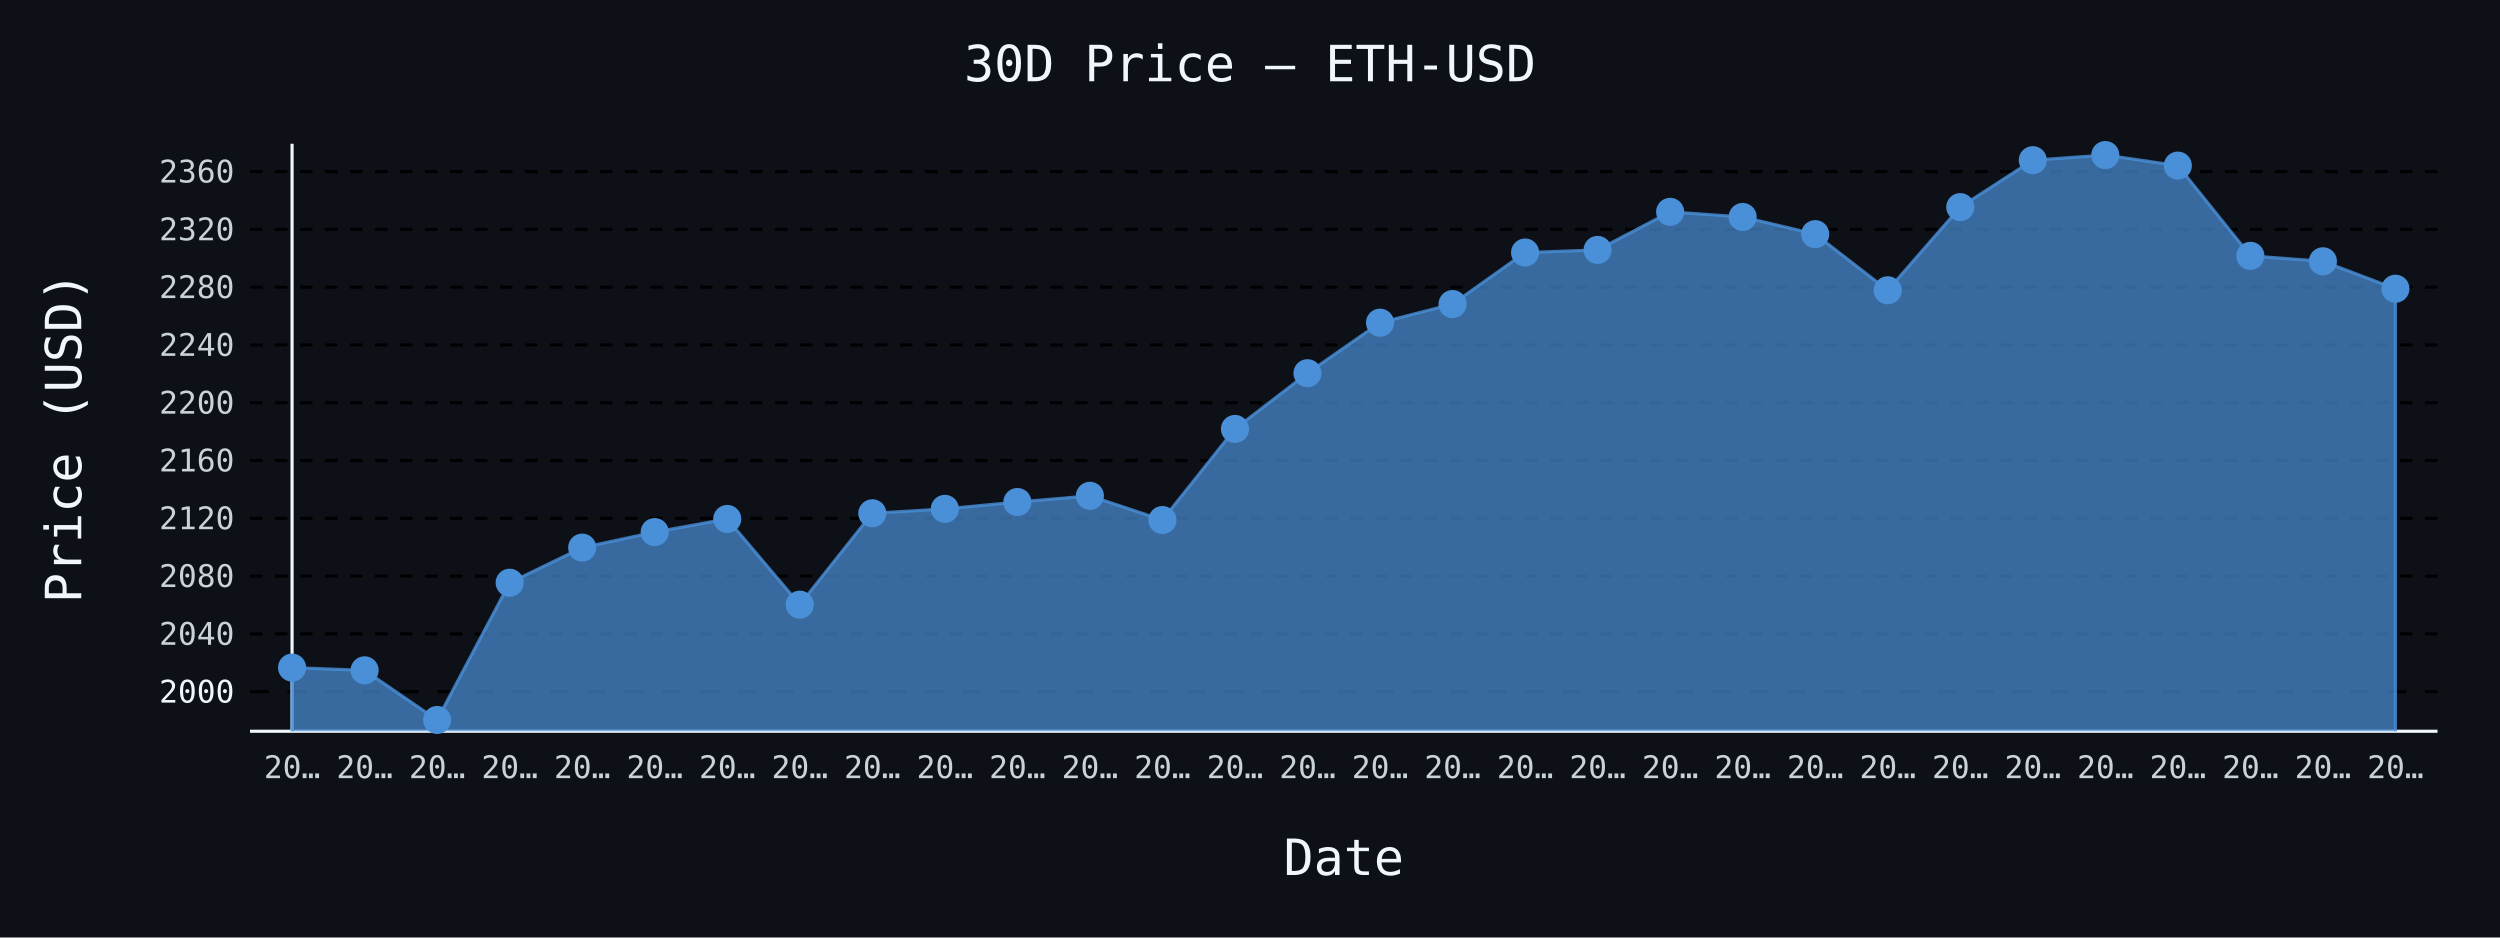
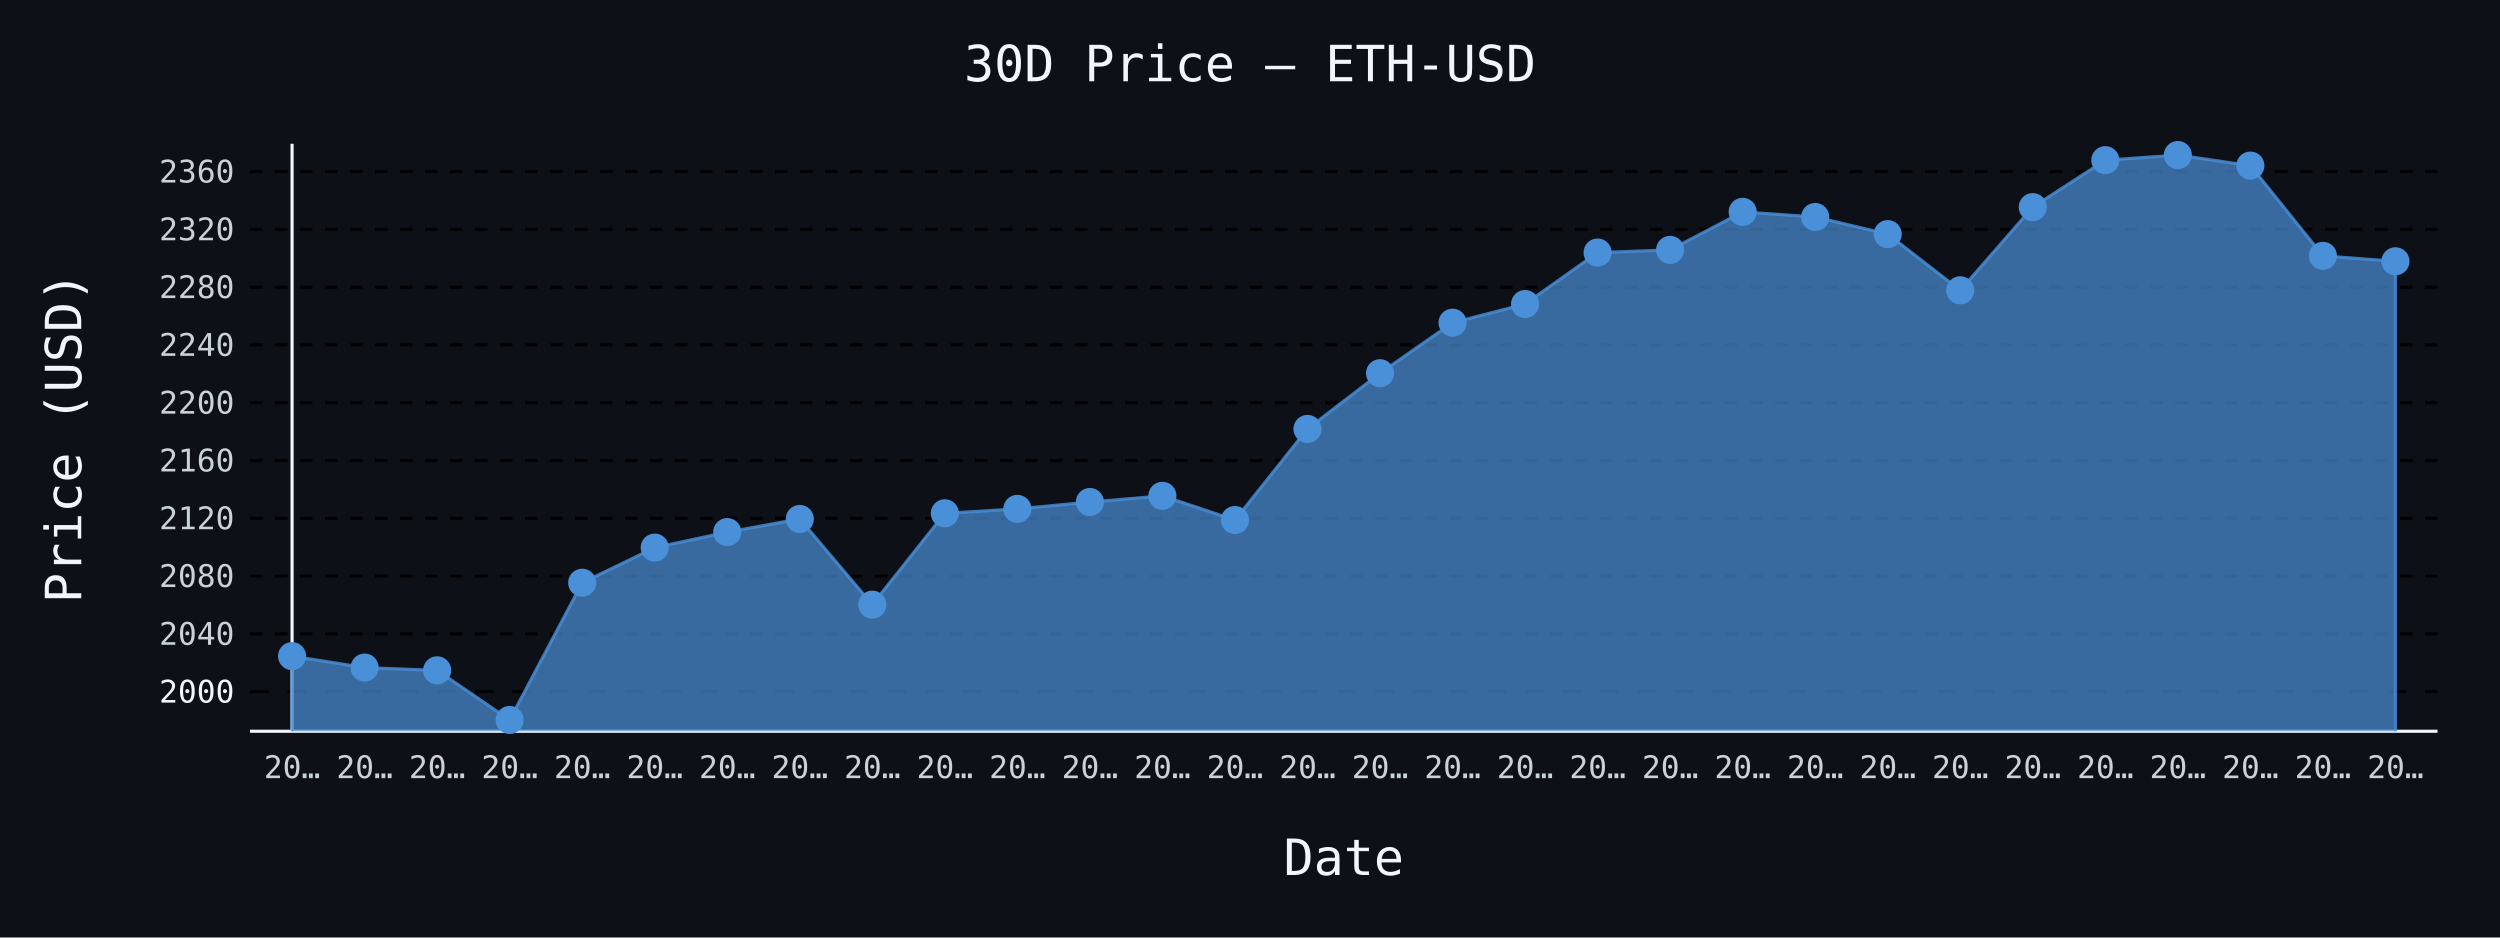
- <svg xmlns="http://www.w3.org/2000/svg" id="chart-52a99f72-95f3-4c12-9949-8b3b42e2f262" class="pygal-chart" viewBox="0 0 800 300">
+ <svg xmlns="http://www.w3.org/2000/svg" id="chart-0b6dfa36-ecef-4c2a-91ae-d2d2eb014723" class="pygal-chart" viewBox="0 0 800 300">
  <defs>
-     <style type="text/css">#chart-52a99f72-95f3-4c12-9949-8b3b42e2f262{-webkit-user-select:none;-webkit-font-smoothing:antialiased;font-family:monospace}#chart-52a99f72-95f3-4c12-9949-8b3b42e2f262 .title{font-family:monospace;font-size:16px}#chart-52a99f72-95f3-4c12-9949-8b3b42e2f262 .legends .legend text{font-family:monospace;font-size:14px}#chart-52a99f72-95f3-4c12-9949-8b3b42e2f262 .axis text{font-family:monospace;font-size:10px}#chart-52a99f72-95f3-4c12-9949-8b3b42e2f262 .axis text.major{font-family:monospace;font-size:10px}#chart-52a99f72-95f3-4c12-9949-8b3b42e2f262 .text-overlay text.value{font-family:monospace;font-size:16px}#chart-52a99f72-95f3-4c12-9949-8b3b42e2f262 .text-overlay text.label{font-family:monospace;font-size:10px}#chart-52a99f72-95f3-4c12-9949-8b3b42e2f262 .tooltip{font-family:monospace;font-size:14px}#chart-52a99f72-95f3-4c12-9949-8b3b42e2f262 text.no_data{font-family:monospace;font-size:64px}
- #chart-52a99f72-95f3-4c12-9949-8b3b42e2f262{background-color:#0d1117}#chart-52a99f72-95f3-4c12-9949-8b3b42e2f262 path,#chart-52a99f72-95f3-4c12-9949-8b3b42e2f262 line,#chart-52a99f72-95f3-4c12-9949-8b3b42e2f262 rect,#chart-52a99f72-95f3-4c12-9949-8b3b42e2f262 circle{-webkit-transition:150ms;-moz-transition:150ms;transition:150ms}#chart-52a99f72-95f3-4c12-9949-8b3b42e2f262 .graph &gt; .background{fill:#0d1117}#chart-52a99f72-95f3-4c12-9949-8b3b42e2f262 .plot &gt; .background{fill:#0d1117}#chart-52a99f72-95f3-4c12-9949-8b3b42e2f262 .graph{fill:#c9d1d9}#chart-52a99f72-95f3-4c12-9949-8b3b42e2f262 text.no_data{fill:#f0f6fc}#chart-52a99f72-95f3-4c12-9949-8b3b42e2f262 .title{fill:#f0f6fc}#chart-52a99f72-95f3-4c12-9949-8b3b42e2f262 .legends .legend text{fill:#c9d1d9}#chart-52a99f72-95f3-4c12-9949-8b3b42e2f262 .legends .legend:hover text{fill:#f0f6fc}#chart-52a99f72-95f3-4c12-9949-8b3b42e2f262 .axis .line{stroke:#f0f6fc}#chart-52a99f72-95f3-4c12-9949-8b3b42e2f262 .axis .guide.line{stroke:#8b949e}#chart-52a99f72-95f3-4c12-9949-8b3b42e2f262 .axis .major.line{stroke:#c9d1d9}#chart-52a99f72-95f3-4c12-9949-8b3b42e2f262 .axis text.major{fill:#f0f6fc}#chart-52a99f72-95f3-4c12-9949-8b3b42e2f262 .axis.y .guides:hover .guide.line,#chart-52a99f72-95f3-4c12-9949-8b3b42e2f262 .line-graph .axis.x .guides:hover .guide.line,#chart-52a99f72-95f3-4c12-9949-8b3b42e2f262 .stackedline-graph .axis.x .guides:hover .guide.line,#chart-52a99f72-95f3-4c12-9949-8b3b42e2f262 .xy-graph .axis.x .guides:hover .guide.line{stroke:#f0f6fc}#chart-52a99f72-95f3-4c12-9949-8b3b42e2f262 .axis .guides:hover text{fill:#f0f6fc}#chart-52a99f72-95f3-4c12-9949-8b3b42e2f262 .reactive{fill-opacity:.7;stroke-opacity:.8;stroke-width:1}#chart-52a99f72-95f3-4c12-9949-8b3b42e2f262 .ci{stroke:#c9d1d9}#chart-52a99f72-95f3-4c12-9949-8b3b42e2f262 .reactive.active,#chart-52a99f72-95f3-4c12-9949-8b3b42e2f262 .active .reactive{fill-opacity:.8;stroke-opacity:.9;stroke-width:4}#chart-52a99f72-95f3-4c12-9949-8b3b42e2f262 .ci .reactive.active{stroke-width:1.5}#chart-52a99f72-95f3-4c12-9949-8b3b42e2f262 .series text{fill:#f0f6fc}#chart-52a99f72-95f3-4c12-9949-8b3b42e2f262 .tooltip rect{fill:#0d1117;stroke:#f0f6fc;-webkit-transition:opacity 150ms;-moz-transition:opacity 150ms;transition:opacity 150ms}#chart-52a99f72-95f3-4c12-9949-8b3b42e2f262 .tooltip .label{fill:#c9d1d9}#chart-52a99f72-95f3-4c12-9949-8b3b42e2f262 .tooltip .label{fill:#c9d1d9}#chart-52a99f72-95f3-4c12-9949-8b3b42e2f262 .tooltip .legend{font-size:.8em;fill:#8b949e}#chart-52a99f72-95f3-4c12-9949-8b3b42e2f262 .tooltip .x_label{font-size:.6em;fill:#f0f6fc}#chart-52a99f72-95f3-4c12-9949-8b3b42e2f262 .tooltip .xlink{font-size:.5em;text-decoration:underline}#chart-52a99f72-95f3-4c12-9949-8b3b42e2f262 .tooltip .value{font-size:1.5em}#chart-52a99f72-95f3-4c12-9949-8b3b42e2f262 .bound{font-size:.5em}#chart-52a99f72-95f3-4c12-9949-8b3b42e2f262 .max-value{font-size:.75em;fill:#8b949e}#chart-52a99f72-95f3-4c12-9949-8b3b42e2f262 .map-element{fill:#0d1117;stroke:#8b949e !important}#chart-52a99f72-95f3-4c12-9949-8b3b42e2f262 .map-element .reactive{fill-opacity:inherit;stroke-opacity:inherit}#chart-52a99f72-95f3-4c12-9949-8b3b42e2f262 .color-0,#chart-52a99f72-95f3-4c12-9949-8b3b42e2f262 .color-0 a:visited{stroke:#4a90d9;fill:#4a90d9}#chart-52a99f72-95f3-4c12-9949-8b3b42e2f262 .text-overlay .color-0 text{fill:black}
- #chart-52a99f72-95f3-4c12-9949-8b3b42e2f262 text.no_data{text-anchor:middle}#chart-52a99f72-95f3-4c12-9949-8b3b42e2f262 .guide.line{fill:none}#chart-52a99f72-95f3-4c12-9949-8b3b42e2f262 .centered{text-anchor:middle}#chart-52a99f72-95f3-4c12-9949-8b3b42e2f262 .title{text-anchor:middle}#chart-52a99f72-95f3-4c12-9949-8b3b42e2f262 .legends .legend text{fill-opacity:1}#chart-52a99f72-95f3-4c12-9949-8b3b42e2f262 .axis.x text{text-anchor:middle}#chart-52a99f72-95f3-4c12-9949-8b3b42e2f262 .axis.x:not(.web) text[transform]{text-anchor:start}#chart-52a99f72-95f3-4c12-9949-8b3b42e2f262 .axis.x:not(.web) text[transform].backwards{text-anchor:end}#chart-52a99f72-95f3-4c12-9949-8b3b42e2f262 .axis.y text{text-anchor:end}#chart-52a99f72-95f3-4c12-9949-8b3b42e2f262 .axis.y text[transform].backwards{text-anchor:start}#chart-52a99f72-95f3-4c12-9949-8b3b42e2f262 .axis.y2 text{text-anchor:start}#chart-52a99f72-95f3-4c12-9949-8b3b42e2f262 .axis.y2 text[transform].backwards{text-anchor:end}#chart-52a99f72-95f3-4c12-9949-8b3b42e2f262 .axis .guide.line{stroke-dasharray:4,4;stroke:black}#chart-52a99f72-95f3-4c12-9949-8b3b42e2f262 .axis .major.guide.line{stroke-dasharray:6,6;stroke:black}#chart-52a99f72-95f3-4c12-9949-8b3b42e2f262 .horizontal .axis.y .guide.line,#chart-52a99f72-95f3-4c12-9949-8b3b42e2f262 .horizontal .axis.y2 .guide.line,#chart-52a99f72-95f3-4c12-9949-8b3b42e2f262 .vertical .axis.x .guide.line{opacity:0}#chart-52a99f72-95f3-4c12-9949-8b3b42e2f262 .horizontal .axis.always_show .guide.line,#chart-52a99f72-95f3-4c12-9949-8b3b42e2f262 .vertical .axis.always_show .guide.line{opacity:1 !important}#chart-52a99f72-95f3-4c12-9949-8b3b42e2f262 .axis.y .guides:hover .guide.line,#chart-52a99f72-95f3-4c12-9949-8b3b42e2f262 .axis.y2 .guides:hover .guide.line,#chart-52a99f72-95f3-4c12-9949-8b3b42e2f262 .axis.x .guides:hover .guide.line{opacity:1}#chart-52a99f72-95f3-4c12-9949-8b3b42e2f262 .axis .guides:hover text{opacity:1}#chart-52a99f72-95f3-4c12-9949-8b3b42e2f262 .nofill{fill:none}#chart-52a99f72-95f3-4c12-9949-8b3b42e2f262 .subtle-fill{fill-opacity:.2}#chart-52a99f72-95f3-4c12-9949-8b3b42e2f262 .dot{stroke-width:1px;fill-opacity:1;stroke-opacity:1}#chart-52a99f72-95f3-4c12-9949-8b3b42e2f262 .dot.active{stroke-width:5px}#chart-52a99f72-95f3-4c12-9949-8b3b42e2f262 .dot.negative{fill:transparent}#chart-52a99f72-95f3-4c12-9949-8b3b42e2f262 text,#chart-52a99f72-95f3-4c12-9949-8b3b42e2f262 tspan{stroke:none !important}#chart-52a99f72-95f3-4c12-9949-8b3b42e2f262 .series text.active{opacity:1}#chart-52a99f72-95f3-4c12-9949-8b3b42e2f262 .tooltip rect{fill-opacity:.95;stroke-width:.5}#chart-52a99f72-95f3-4c12-9949-8b3b42e2f262 .tooltip text{fill-opacity:1}#chart-52a99f72-95f3-4c12-9949-8b3b42e2f262 .showable{visibility:hidden}#chart-52a99f72-95f3-4c12-9949-8b3b42e2f262 .showable.shown{visibility:visible}#chart-52a99f72-95f3-4c12-9949-8b3b42e2f262 .gauge-background{fill:rgba(229,229,229,1);stroke:none}#chart-52a99f72-95f3-4c12-9949-8b3b42e2f262 .bg-lines{stroke:#0d1117;stroke-width:2px}</style>
+     <style type="text/css">#chart-0b6dfa36-ecef-4c2a-91ae-d2d2eb014723{-webkit-user-select:none;-webkit-font-smoothing:antialiased;font-family:monospace}#chart-0b6dfa36-ecef-4c2a-91ae-d2d2eb014723 .title{font-family:monospace;font-size:16px}#chart-0b6dfa36-ecef-4c2a-91ae-d2d2eb014723 .legends .legend text{font-family:monospace;font-size:14px}#chart-0b6dfa36-ecef-4c2a-91ae-d2d2eb014723 .axis text{font-family:monospace;font-size:10px}#chart-0b6dfa36-ecef-4c2a-91ae-d2d2eb014723 .axis text.major{font-family:monospace;font-size:10px}#chart-0b6dfa36-ecef-4c2a-91ae-d2d2eb014723 .text-overlay text.value{font-family:monospace;font-size:16px}#chart-0b6dfa36-ecef-4c2a-91ae-d2d2eb014723 .text-overlay text.label{font-family:monospace;font-size:10px}#chart-0b6dfa36-ecef-4c2a-91ae-d2d2eb014723 .tooltip{font-family:monospace;font-size:14px}#chart-0b6dfa36-ecef-4c2a-91ae-d2d2eb014723 text.no_data{font-family:monospace;font-size:64px}
+ #chart-0b6dfa36-ecef-4c2a-91ae-d2d2eb014723{background-color:#0d1117}#chart-0b6dfa36-ecef-4c2a-91ae-d2d2eb014723 path,#chart-0b6dfa36-ecef-4c2a-91ae-d2d2eb014723 line,#chart-0b6dfa36-ecef-4c2a-91ae-d2d2eb014723 rect,#chart-0b6dfa36-ecef-4c2a-91ae-d2d2eb014723 circle{-webkit-transition:150ms;-moz-transition:150ms;transition:150ms}#chart-0b6dfa36-ecef-4c2a-91ae-d2d2eb014723 .graph &gt; .background{fill:#0d1117}#chart-0b6dfa36-ecef-4c2a-91ae-d2d2eb014723 .plot &gt; .background{fill:#0d1117}#chart-0b6dfa36-ecef-4c2a-91ae-d2d2eb014723 .graph{fill:#c9d1d9}#chart-0b6dfa36-ecef-4c2a-91ae-d2d2eb014723 text.no_data{fill:#f0f6fc}#chart-0b6dfa36-ecef-4c2a-91ae-d2d2eb014723 .title{fill:#f0f6fc}#chart-0b6dfa36-ecef-4c2a-91ae-d2d2eb014723 .legends .legend text{fill:#c9d1d9}#chart-0b6dfa36-ecef-4c2a-91ae-d2d2eb014723 .legends .legend:hover text{fill:#f0f6fc}#chart-0b6dfa36-ecef-4c2a-91ae-d2d2eb014723 .axis .line{stroke:#f0f6fc}#chart-0b6dfa36-ecef-4c2a-91ae-d2d2eb014723 .axis .guide.line{stroke:#8b949e}#chart-0b6dfa36-ecef-4c2a-91ae-d2d2eb014723 .axis .major.line{stroke:#c9d1d9}#chart-0b6dfa36-ecef-4c2a-91ae-d2d2eb014723 .axis text.major{fill:#f0f6fc}#chart-0b6dfa36-ecef-4c2a-91ae-d2d2eb014723 .axis.y .guides:hover .guide.line,#chart-0b6dfa36-ecef-4c2a-91ae-d2d2eb014723 .line-graph .axis.x .guides:hover .guide.line,#chart-0b6dfa36-ecef-4c2a-91ae-d2d2eb014723 .stackedline-graph .axis.x .guides:hover .guide.line,#chart-0b6dfa36-ecef-4c2a-91ae-d2d2eb014723 .xy-graph .axis.x .guides:hover .guide.line{stroke:#f0f6fc}#chart-0b6dfa36-ecef-4c2a-91ae-d2d2eb014723 .axis .guides:hover text{fill:#f0f6fc}#chart-0b6dfa36-ecef-4c2a-91ae-d2d2eb014723 .reactive{fill-opacity:.7;stroke-opacity:.8;stroke-width:1}#chart-0b6dfa36-ecef-4c2a-91ae-d2d2eb014723 .ci{stroke:#c9d1d9}#chart-0b6dfa36-ecef-4c2a-91ae-d2d2eb014723 .reactive.active,#chart-0b6dfa36-ecef-4c2a-91ae-d2d2eb014723 .active .reactive{fill-opacity:.8;stroke-opacity:.9;stroke-width:4}#chart-0b6dfa36-ecef-4c2a-91ae-d2d2eb014723 .ci .reactive.active{stroke-width:1.5}#chart-0b6dfa36-ecef-4c2a-91ae-d2d2eb014723 .series text{fill:#f0f6fc}#chart-0b6dfa36-ecef-4c2a-91ae-d2d2eb014723 .tooltip rect{fill:#0d1117;stroke:#f0f6fc;-webkit-transition:opacity 150ms;-moz-transition:opacity 150ms;transition:opacity 150ms}#chart-0b6dfa36-ecef-4c2a-91ae-d2d2eb014723 .tooltip .label{fill:#c9d1d9}#chart-0b6dfa36-ecef-4c2a-91ae-d2d2eb014723 .tooltip .label{fill:#c9d1d9}#chart-0b6dfa36-ecef-4c2a-91ae-d2d2eb014723 .tooltip .legend{font-size:.8em;fill:#8b949e}#chart-0b6dfa36-ecef-4c2a-91ae-d2d2eb014723 .tooltip .x_label{font-size:.6em;fill:#f0f6fc}#chart-0b6dfa36-ecef-4c2a-91ae-d2d2eb014723 .tooltip .xlink{font-size:.5em;text-decoration:underline}#chart-0b6dfa36-ecef-4c2a-91ae-d2d2eb014723 .tooltip .value{font-size:1.5em}#chart-0b6dfa36-ecef-4c2a-91ae-d2d2eb014723 .bound{font-size:.5em}#chart-0b6dfa36-ecef-4c2a-91ae-d2d2eb014723 .max-value{font-size:.75em;fill:#8b949e}#chart-0b6dfa36-ecef-4c2a-91ae-d2d2eb014723 .map-element{fill:#0d1117;stroke:#8b949e !important}#chart-0b6dfa36-ecef-4c2a-91ae-d2d2eb014723 .map-element .reactive{fill-opacity:inherit;stroke-opacity:inherit}#chart-0b6dfa36-ecef-4c2a-91ae-d2d2eb014723 .color-0,#chart-0b6dfa36-ecef-4c2a-91ae-d2d2eb014723 .color-0 a:visited{stroke:#4a90d9;fill:#4a90d9}#chart-0b6dfa36-ecef-4c2a-91ae-d2d2eb014723 .text-overlay .color-0 text{fill:black}
+ #chart-0b6dfa36-ecef-4c2a-91ae-d2d2eb014723 text.no_data{text-anchor:middle}#chart-0b6dfa36-ecef-4c2a-91ae-d2d2eb014723 .guide.line{fill:none}#chart-0b6dfa36-ecef-4c2a-91ae-d2d2eb014723 .centered{text-anchor:middle}#chart-0b6dfa36-ecef-4c2a-91ae-d2d2eb014723 .title{text-anchor:middle}#chart-0b6dfa36-ecef-4c2a-91ae-d2d2eb014723 .legends .legend text{fill-opacity:1}#chart-0b6dfa36-ecef-4c2a-91ae-d2d2eb014723 .axis.x text{text-anchor:middle}#chart-0b6dfa36-ecef-4c2a-91ae-d2d2eb014723 .axis.x:not(.web) text[transform]{text-anchor:start}#chart-0b6dfa36-ecef-4c2a-91ae-d2d2eb014723 .axis.x:not(.web) text[transform].backwards{text-anchor:end}#chart-0b6dfa36-ecef-4c2a-91ae-d2d2eb014723 .axis.y text{text-anchor:end}#chart-0b6dfa36-ecef-4c2a-91ae-d2d2eb014723 .axis.y text[transform].backwards{text-anchor:start}#chart-0b6dfa36-ecef-4c2a-91ae-d2d2eb014723 .axis.y2 text{text-anchor:start}#chart-0b6dfa36-ecef-4c2a-91ae-d2d2eb014723 .axis.y2 text[transform].backwards{text-anchor:end}#chart-0b6dfa36-ecef-4c2a-91ae-d2d2eb014723 .axis .guide.line{stroke-dasharray:4,4;stroke:black}#chart-0b6dfa36-ecef-4c2a-91ae-d2d2eb014723 .axis .major.guide.line{stroke-dasharray:6,6;stroke:black}#chart-0b6dfa36-ecef-4c2a-91ae-d2d2eb014723 .horizontal .axis.y .guide.line,#chart-0b6dfa36-ecef-4c2a-91ae-d2d2eb014723 .horizontal .axis.y2 .guide.line,#chart-0b6dfa36-ecef-4c2a-91ae-d2d2eb014723 .vertical .axis.x .guide.line{opacity:0}#chart-0b6dfa36-ecef-4c2a-91ae-d2d2eb014723 .horizontal .axis.always_show .guide.line,#chart-0b6dfa36-ecef-4c2a-91ae-d2d2eb014723 .vertical .axis.always_show .guide.line{opacity:1 !important}#chart-0b6dfa36-ecef-4c2a-91ae-d2d2eb014723 .axis.y .guides:hover .guide.line,#chart-0b6dfa36-ecef-4c2a-91ae-d2d2eb014723 .axis.y2 .guides:hover .guide.line,#chart-0b6dfa36-ecef-4c2a-91ae-d2d2eb014723 .axis.x .guides:hover .guide.line{opacity:1}#chart-0b6dfa36-ecef-4c2a-91ae-d2d2eb014723 .axis .guides:hover text{opacity:1}#chart-0b6dfa36-ecef-4c2a-91ae-d2d2eb014723 .nofill{fill:none}#chart-0b6dfa36-ecef-4c2a-91ae-d2d2eb014723 .subtle-fill{fill-opacity:.2}#chart-0b6dfa36-ecef-4c2a-91ae-d2d2eb014723 .dot{stroke-width:1px;fill-opacity:1;stroke-opacity:1}#chart-0b6dfa36-ecef-4c2a-91ae-d2d2eb014723 .dot.active{stroke-width:5px}#chart-0b6dfa36-ecef-4c2a-91ae-d2d2eb014723 .dot.negative{fill:transparent}#chart-0b6dfa36-ecef-4c2a-91ae-d2d2eb014723 text,#chart-0b6dfa36-ecef-4c2a-91ae-d2d2eb014723 tspan{stroke:none !important}#chart-0b6dfa36-ecef-4c2a-91ae-d2d2eb014723 .series text.active{opacity:1}#chart-0b6dfa36-ecef-4c2a-91ae-d2d2eb014723 .tooltip rect{fill-opacity:.95;stroke-width:.5}#chart-0b6dfa36-ecef-4c2a-91ae-d2d2eb014723 .tooltip text{fill-opacity:1}#chart-0b6dfa36-ecef-4c2a-91ae-d2d2eb014723 .showable{visibility:hidden}#chart-0b6dfa36-ecef-4c2a-91ae-d2d2eb014723 .showable.shown{visibility:visible}#chart-0b6dfa36-ecef-4c2a-91ae-d2d2eb014723 .gauge-background{fill:rgba(229,229,229,1);stroke:none}#chart-0b6dfa36-ecef-4c2a-91ae-d2d2eb014723 .bg-lines{stroke:#0d1117;stroke-width:2px}</style>
  </defs>
  <g class="graph line-graph vertical">
    <rect x="0" y="0" width="800" height="300" class="background" />
    <g transform="translate(80, 46)" class="plot">
      <rect x="0" y="0" width="700.0" height="188" class="background" />
      <g class="axis y always_show">
        <path d="M0 188 h700" class="line" />
        <g class="guides">
          <path d="M0 175.328 h700" class="major guide line" />
          <text x="-5" y="178.828" class="major">2000</text>
        </g>
        <g class="guides">
          <path d="M0 156.837 h700" class="guide line" />
          <text x="-5" y="160.337" class="">2040</text>
        </g>
        <g class="guides">
          <path d="M0 138.345 h700" class="guide line" />
          <text x="-5" y="141.845" class="">2080</text>
        </g>
        <g class="guides">
          <path d="M0 119.854 h700" class="guide line" />
          <text x="-5" y="123.354" class="">2120</text>
        </g>
        <g class="guides">
          <path d="M0 101.362 h700" class="guide line" />
          <text x="-5" y="104.862" class="">2160</text>
        </g>
        <g class="guides">
          <path d="M0 82.87 h700" class="guide line" />
          <text x="-5" y="86.37" class="">2200</text>
        </g>
        <g class="guides">
          <path d="M0 64.379 h700" class="guide line" />
          <text x="-5" y="67.879" class="">2240</text>
        </g>
        <g class="guides">
          <path d="M0 45.887 h700" class="guide line" />
          <text x="-5" y="49.387" class="">2280</text>
        </g>
        <g class="guides">
          <path d="M0 27.396 h700" class="guide line" />
          <text x="-5" y="30.896" class="">2320</text>
        </g>
        <g class="guides">
          <path d="M0 8.904 h700" class="guide line" />
          <text x="-5" y="12.404" class="">2360</text>
        </g>
      </g>
      <g class="axis x">
        <g class="guides">
          <path d="M13.462 0 v188" class="line" />
          <text x="13.462" y="203.0" class="">20…</text>
        </g>
        <g class="guides">
          <path d="M36.671 0 v188" class="guide line" />
          <text x="36.671" y="203.0" class="">20…</text>
        </g>
        <g class="guides">
          <path d="M59.881 0 v188" class="guide line" />
          <text x="59.881" y="203.0" class="">20…</text>
        </g>
        <g class="guides">
          <path d="M83.09 0 v188" class="guide line" />
          <text x="83.09" y="203.0" class="">20…</text>
        </g>
        <g class="guides">
          <path d="M106.3 0 v188" class="guide line" />
          <text x="106.3" y="203.0" class="">20…</text>
        </g>
        <g class="guides">
          <path d="M129.509 0 v188" class="guide line" />
          <text x="129.509" y="203.0" class="">20…</text>
        </g>
        <g class="guides">
          <path d="M152.719 0 v188" class="guide line" />
          <text x="152.719" y="203.0" class="">20…</text>
        </g>
        <g class="guides">
          <path d="M175.928 0 v188" class="guide line" />
          <text x="175.928" y="203.0" class="">20…</text>
        </g>
        <g class="guides">
          <path d="M199.138 0 v188" class="guide line" />
          <text x="199.138" y="203.0" class="">20…</text>
        </g>
        <g class="guides">
          <path d="M222.347 0 v188" class="guide line" />
          <text x="222.347" y="203.0" class="">20…</text>
        </g>
        <g class="guides">
          <path d="M245.557 0 v188" class="guide line" />
          <text x="245.557" y="203.0" class="">20…</text>
        </g>
        <g class="guides">
          <path d="M268.767 0 v188" class="guide line" />
          <text x="268.767" y="203.0" class="">20…</text>
        </g>
        <g class="guides">
          <path d="M291.976 0 v188" class="guide line" />
          <text x="291.976" y="203.0" class="">20…</text>
        </g>
        <g class="guides">
          <path d="M315.186 0 v188" class="guide line" />
          <text x="315.186" y="203.0" class="">20…</text>
        </g>
        <g class="guides">
          <path d="M338.395 0 v188" class="guide line" />
          <text x="338.395" y="203.0" class="">20…</text>
        </g>
        <g class="guides">
          <path d="M361.605 0 v188" class="guide line" />
          <text x="361.605" y="203.0" class="">20…</text>
        </g>
        <g class="guides">
          <path d="M384.814 0 v188" class="guide line" />
          <text x="384.814" y="203.0" class="">20…</text>
        </g>
        <g class="guides">
          <path d="M408.024 0 v188" class="guide line" />
          <text x="408.024" y="203.0" class="">20…</text>
        </g>
        <g class="guides">
          <path d="M431.233 0 v188" class="guide line" />
          <text x="431.233" y="203.0" class="">20…</text>
        </g>
        <g class="guides">
          <path d="M454.443 0 v188" class="guide line" />
          <text x="454.443" y="203.0" class="">20…</text>
        </g>
        <g class="guides">
          <path d="M477.653 0 v188" class="guide line" />
          <text x="477.653" y="203.0" class="">20…</text>
        </g>
        <g class="guides">
          <path d="M500.862 0 v188" class="guide line" />
          <text x="500.862" y="203.0" class="">20…</text>
        </g>
        <g class="guides">
          <path d="M524.072 0 v188" class="guide line" />
          <text x="524.072" y="203.0" class="">20…</text>
        </g>
        <g class="guides">
          <path d="M547.281 0 v188" class="guide line" />
          <text x="547.281" y="203.0" class="">20…</text>
        </g>
        <g class="guides">
          <path d="M570.491 0 v188" class="guide line" />
          <text x="570.491" y="203.0" class="">20…</text>
        </g>
        <g class="guides">
          <path d="M593.7 0 v188" class="guide line" />
          <text x="593.7" y="203.0" class="">20…</text>
        </g>
        <g class="guides">
          <path d="M616.91 0 v188" class="guide line" />
          <text x="616.91" y="203.0" class="">20…</text>
        </g>
        <g class="guides">
          <path d="M640.119 0 v188" class="guide line" />
          <text x="640.119" y="203.0" class="">20…</text>
        </g>
        <g class="guides">
          <path d="M663.329 0 v188" class="guide line" />
          <text x="663.329" y="203.0" class="">20…</text>
        </g>
        <g class="guides">
          <path d="M686.538 0 v188" class="guide line" />
          <text x="686.538" y="203.0" class="">20…</text>
        </g>
      </g>
      <g class="series serie-0 color-0">
-         <path d="M13.462 188 L13.462 167.631 36.671 168.505 59.881 184.385 83.09 140.476 106.3 129.238 129.509 124.264 152.719 120.066 175.928 147.494 199.138 118.254 222.347 116.839 245.557 114.648 268.767 112.665 291.976 120.413 315.186 91.256 338.395 73.426 361.605 57.26 384.814 51.301 408.024 34.811 431.233 33.969 454.443 21.793 477.653 23.434 500.862 28.921 524.072 46.895 547.281 20.276 570.491 5.257 593.7 3.615 616.91 6.995 640.119 35.869 663.329 37.612 686.538 46.396 686.538 188" class="line reactive" />
+         <path d="M13.462 188 L13.462 163.961 36.671 167.631 59.881 168.505 83.09 184.385 106.3 140.476 129.509 129.238 152.719 124.264 175.928 120.066 199.138 147.494 222.347 118.254 245.557 116.839 268.767 114.648 291.976 112.665 315.186 120.413 338.395 91.256 361.605 73.426 384.814 57.26 408.024 51.301 431.233 34.811 454.443 33.969 477.653 21.793 500.862 23.434 524.072 28.921 547.281 46.895 570.491 20.276 593.7 5.257 616.91 3.615 640.119 6.995 663.329 35.869 686.538 37.612 686.538 188" class="line reactive" />
      </g>
    </g>
    <g class="titles">
      <text x="400.0" y="26" class="title plot_title">30D Price — ETH-USD</text>
      <text x="430.0" y="280" class="title">Date</text>
      <text x="0" y="166.0" class="title" transform="rotate(-90 0 140)">Price (USD)</text>
    </g>
    <g transform="translate(80, 46)" class="plot overlay">
      <g class="series serie-0 color-0">
        <g class="dots">
-           <circle cx="13.462" cy="167.631" r="4" class="dot reactive tooltip-trigger" />
-         </g>
-         <g class="dots">
-           <circle cx="36.671" cy="168.505" r="4" class="dot reactive tooltip-trigger" />
-         </g>
-         <g class="dots">
-           <circle cx="59.881" cy="184.385" r="4" class="dot reactive tooltip-trigger" />
-         </g>
-         <g class="dots">
-           <circle cx="83.09" cy="140.476" r="4" class="dot reactive tooltip-trigger" />
-         </g>
-         <g class="dots">
-           <circle cx="106.3" cy="129.238" r="4" class="dot reactive tooltip-trigger" />
-         </g>
-         <g class="dots">
-           <circle cx="129.509" cy="124.264" r="4" class="dot reactive tooltip-trigger" />
-         </g>
-         <g class="dots">
-           <circle cx="152.719" cy="120.066" r="4" class="dot reactive tooltip-trigger" />
-         </g>
-         <g class="dots">
-           <circle cx="175.928" cy="147.494" r="4" class="dot reactive tooltip-trigger" />
-         </g>
-         <g class="dots">
-           <circle cx="199.138" cy="118.254" r="4" class="dot reactive tooltip-trigger" />
-         </g>
-         <g class="dots">
-           <circle cx="222.347" cy="116.839" r="4" class="dot reactive tooltip-trigger" />
-         </g>
-         <g class="dots">
-           <circle cx="245.557" cy="114.648" r="4" class="dot reactive tooltip-trigger" />
-         </g>
-         <g class="dots">
-           <circle cx="268.767" cy="112.665" r="4" class="dot reactive tooltip-trigger" />
-         </g>
-         <g class="dots">
-           <circle cx="291.976" cy="120.413" r="4" class="dot reactive tooltip-trigger" />
-         </g>
-         <g class="dots">
-           <circle cx="315.186" cy="91.256" r="4" class="dot reactive tooltip-trigger" />
-         </g>
-         <g class="dots">
-           <circle cx="338.395" cy="73.426" r="4" class="dot reactive tooltip-trigger" />
-         </g>
-         <g class="dots">
-           <circle cx="361.605" cy="57.26" r="4" class="dot reactive tooltip-trigger" />
-         </g>
-         <g class="dots">
-           <circle cx="384.814" cy="51.301" r="4" class="dot reactive tooltip-trigger" />
-         </g>
-         <g class="dots">
-           <circle cx="408.024" cy="34.811" r="4" class="dot reactive tooltip-trigger" />
-         </g>
-         <g class="dots">
-           <circle cx="431.233" cy="33.969" r="4" class="dot reactive tooltip-trigger" />
-         </g>
-         <g class="dots">
-           <circle cx="454.443" cy="21.793" r="4" class="dot reactive tooltip-trigger" />
-         </g>
-         <g class="dots">
-           <circle cx="477.653" cy="23.434" r="4" class="dot reactive tooltip-trigger" />
-         </g>
-         <g class="dots">
-           <circle cx="500.862" cy="28.921" r="4" class="dot reactive tooltip-trigger" />
-         </g>
-         <g class="dots">
-           <circle cx="524.072" cy="46.895" r="4" class="dot reactive tooltip-trigger" />
-         </g>
-         <g class="dots">
-           <circle cx="547.281" cy="20.276" r="4" class="dot reactive tooltip-trigger" />
-         </g>
-         <g class="dots">
-           <circle cx="570.491" cy="5.257" r="4" class="dot reactive tooltip-trigger" />
-         </g>
-         <g class="dots">
-           <circle cx="593.7" cy="3.615" r="4" class="dot reactive tooltip-trigger" />
-         </g>
-         <g class="dots">
-           <circle cx="616.91" cy="6.995" r="4" class="dot reactive tooltip-trigger" />
-         </g>
-         <g class="dots">
-           <circle cx="640.119" cy="35.869" r="4" class="dot reactive tooltip-trigger" />
-         </g>
-         <g class="dots">
-           <circle cx="663.329" cy="37.612" r="4" class="dot reactive tooltip-trigger" />
-         </g>
-         <g class="dots">
-           <circle cx="686.538" cy="46.396" r="4" class="dot reactive tooltip-trigger" />
+           <circle cx="13.462" cy="163.961" r="4" class="dot reactive tooltip-trigger" />
+         </g>
+         <g class="dots">
+           <circle cx="36.671" cy="167.631" r="4" class="dot reactive tooltip-trigger" />
+         </g>
+         <g class="dots">
+           <circle cx="59.881" cy="168.505" r="4" class="dot reactive tooltip-trigger" />
+         </g>
+         <g class="dots">
+           <circle cx="83.09" cy="184.385" r="4" class="dot reactive tooltip-trigger" />
+         </g>
+         <g class="dots">
+           <circle cx="106.3" cy="140.476" r="4" class="dot reactive tooltip-trigger" />
+         </g>
+         <g class="dots">
+           <circle cx="129.509" cy="129.238" r="4" class="dot reactive tooltip-trigger" />
+         </g>
+         <g class="dots">
+           <circle cx="152.719" cy="124.264" r="4" class="dot reactive tooltip-trigger" />
+         </g>
+         <g class="dots">
+           <circle cx="175.928" cy="120.066" r="4" class="dot reactive tooltip-trigger" />
+         </g>
+         <g class="dots">
+           <circle cx="199.138" cy="147.494" r="4" class="dot reactive tooltip-trigger" />
+         </g>
+         <g class="dots">
+           <circle cx="222.347" cy="118.254" r="4" class="dot reactive tooltip-trigger" />
+         </g>
+         <g class="dots">
+           <circle cx="245.557" cy="116.839" r="4" class="dot reactive tooltip-trigger" />
+         </g>
+         <g class="dots">
+           <circle cx="268.767" cy="114.648" r="4" class="dot reactive tooltip-trigger" />
+         </g>
+         <g class="dots">
+           <circle cx="291.976" cy="112.665" r="4" class="dot reactive tooltip-trigger" />
+         </g>
+         <g class="dots">
+           <circle cx="315.186" cy="120.413" r="4" class="dot reactive tooltip-trigger" />
+         </g>
+         <g class="dots">
+           <circle cx="338.395" cy="91.256" r="4" class="dot reactive tooltip-trigger" />
+         </g>
+         <g class="dots">
+           <circle cx="361.605" cy="73.426" r="4" class="dot reactive tooltip-trigger" />
+         </g>
+         <g class="dots">
+           <circle cx="384.814" cy="57.26" r="4" class="dot reactive tooltip-trigger" />
+         </g>
+         <g class="dots">
+           <circle cx="408.024" cy="51.301" r="4" class="dot reactive tooltip-trigger" />
+         </g>
+         <g class="dots">
+           <circle cx="431.233" cy="34.811" r="4" class="dot reactive tooltip-trigger" />
+         </g>
+         <g class="dots">
+           <circle cx="454.443" cy="33.969" r="4" class="dot reactive tooltip-trigger" />
+         </g>
+         <g class="dots">
+           <circle cx="477.653" cy="21.793" r="4" class="dot reactive tooltip-trigger" />
+         </g>
+         <g class="dots">
+           <circle cx="500.862" cy="23.434" r="4" class="dot reactive tooltip-trigger" />
+         </g>
+         <g class="dots">
+           <circle cx="524.072" cy="28.921" r="4" class="dot reactive tooltip-trigger" />
+         </g>
+         <g class="dots">
+           <circle cx="547.281" cy="46.895" r="4" class="dot reactive tooltip-trigger" />
+         </g>
+         <g class="dots">
+           <circle cx="570.491" cy="20.276" r="4" class="dot reactive tooltip-trigger" />
+         </g>
+         <g class="dots">
+           <circle cx="593.7" cy="5.257" r="4" class="dot reactive tooltip-trigger" />
+         </g>
+         <g class="dots">
+           <circle cx="616.91" cy="3.615" r="4" class="dot reactive tooltip-trigger" />
+         </g>
+         <g class="dots">
+           <circle cx="640.119" cy="6.995" r="4" class="dot reactive tooltip-trigger" />
+         </g>
+         <g class="dots">
+           <circle cx="663.329" cy="35.869" r="4" class="dot reactive tooltip-trigger" />
+         </g>
+         <g class="dots">
+           <circle cx="686.538" cy="37.612" r="4" class="dot reactive tooltip-trigger" />
        </g>
      </g>
    </g>
    <g transform="translate(80, 46)" class="plot text-overlay">
      <g class="series serie-0 color-0" />
    </g>
    <g transform="translate(80, 46)" class="plot tooltip-overlay">
      <g transform="translate(0 0)" style="opacity: 0" class="tooltip">
        <rect rx="0" ry="0" width="0" height="0" class="tooltip-box" />
        <g class="text" />
      </g>
    </g>
  </g>
</svg>
